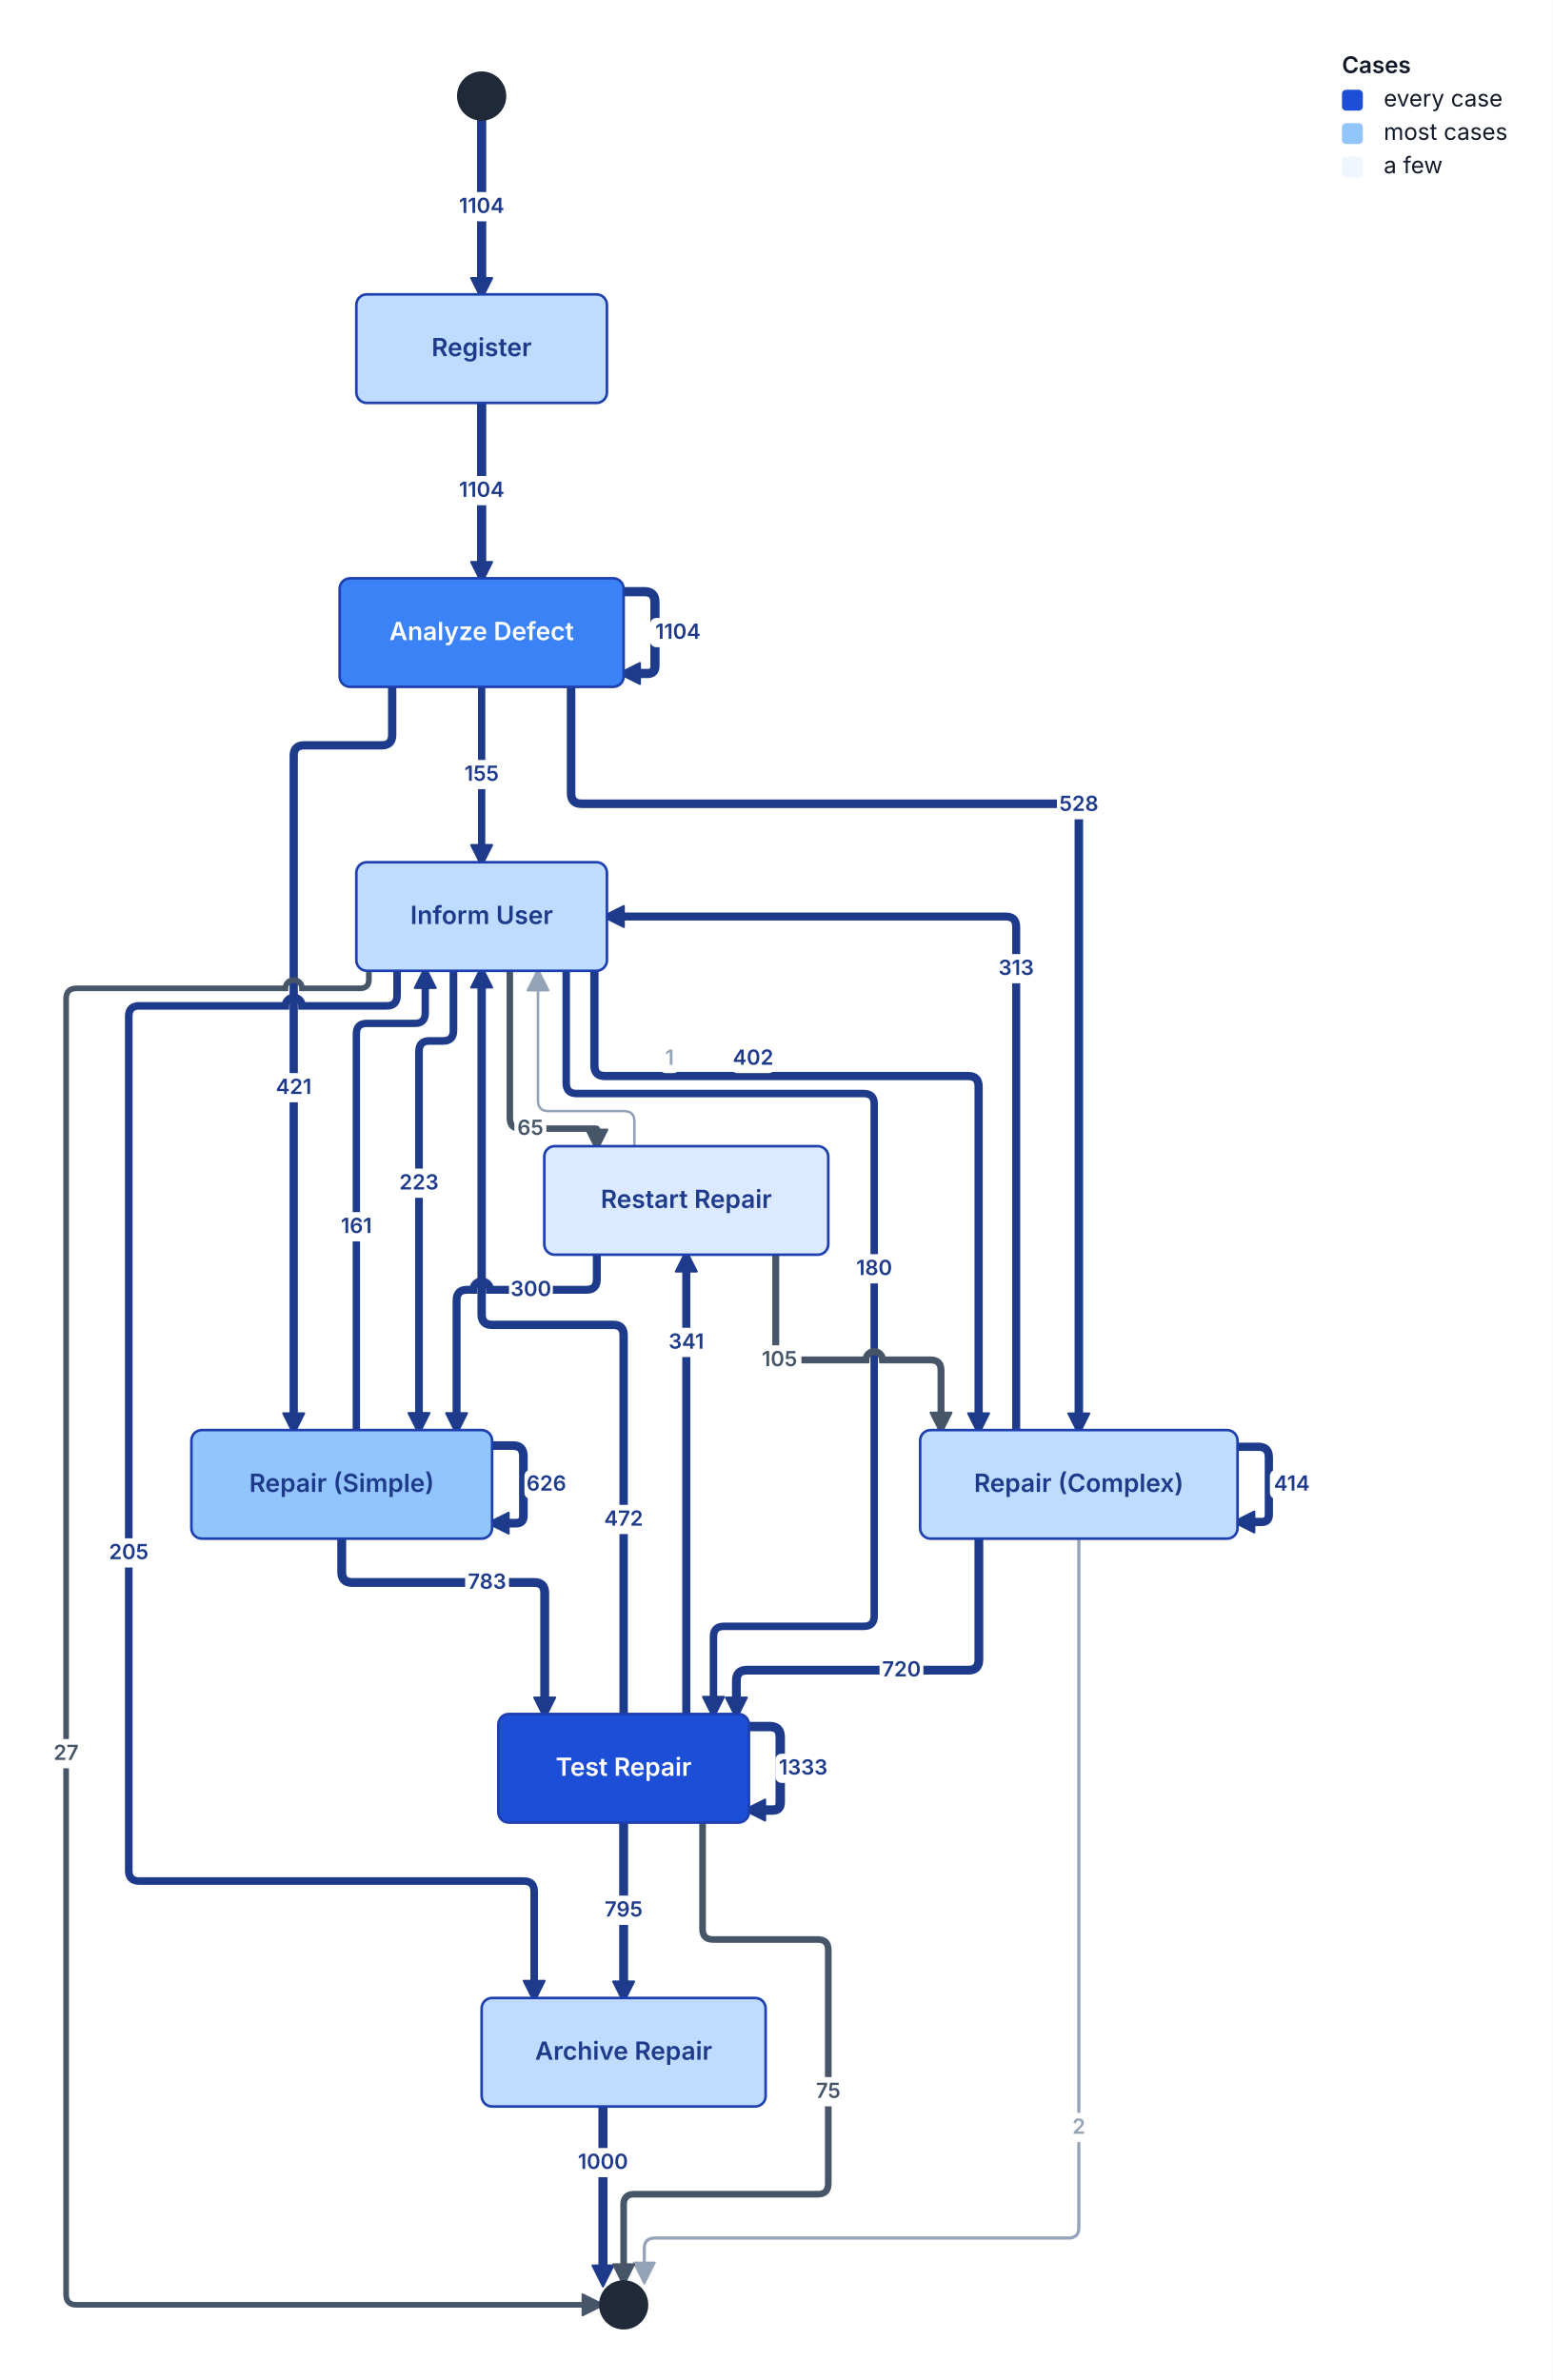
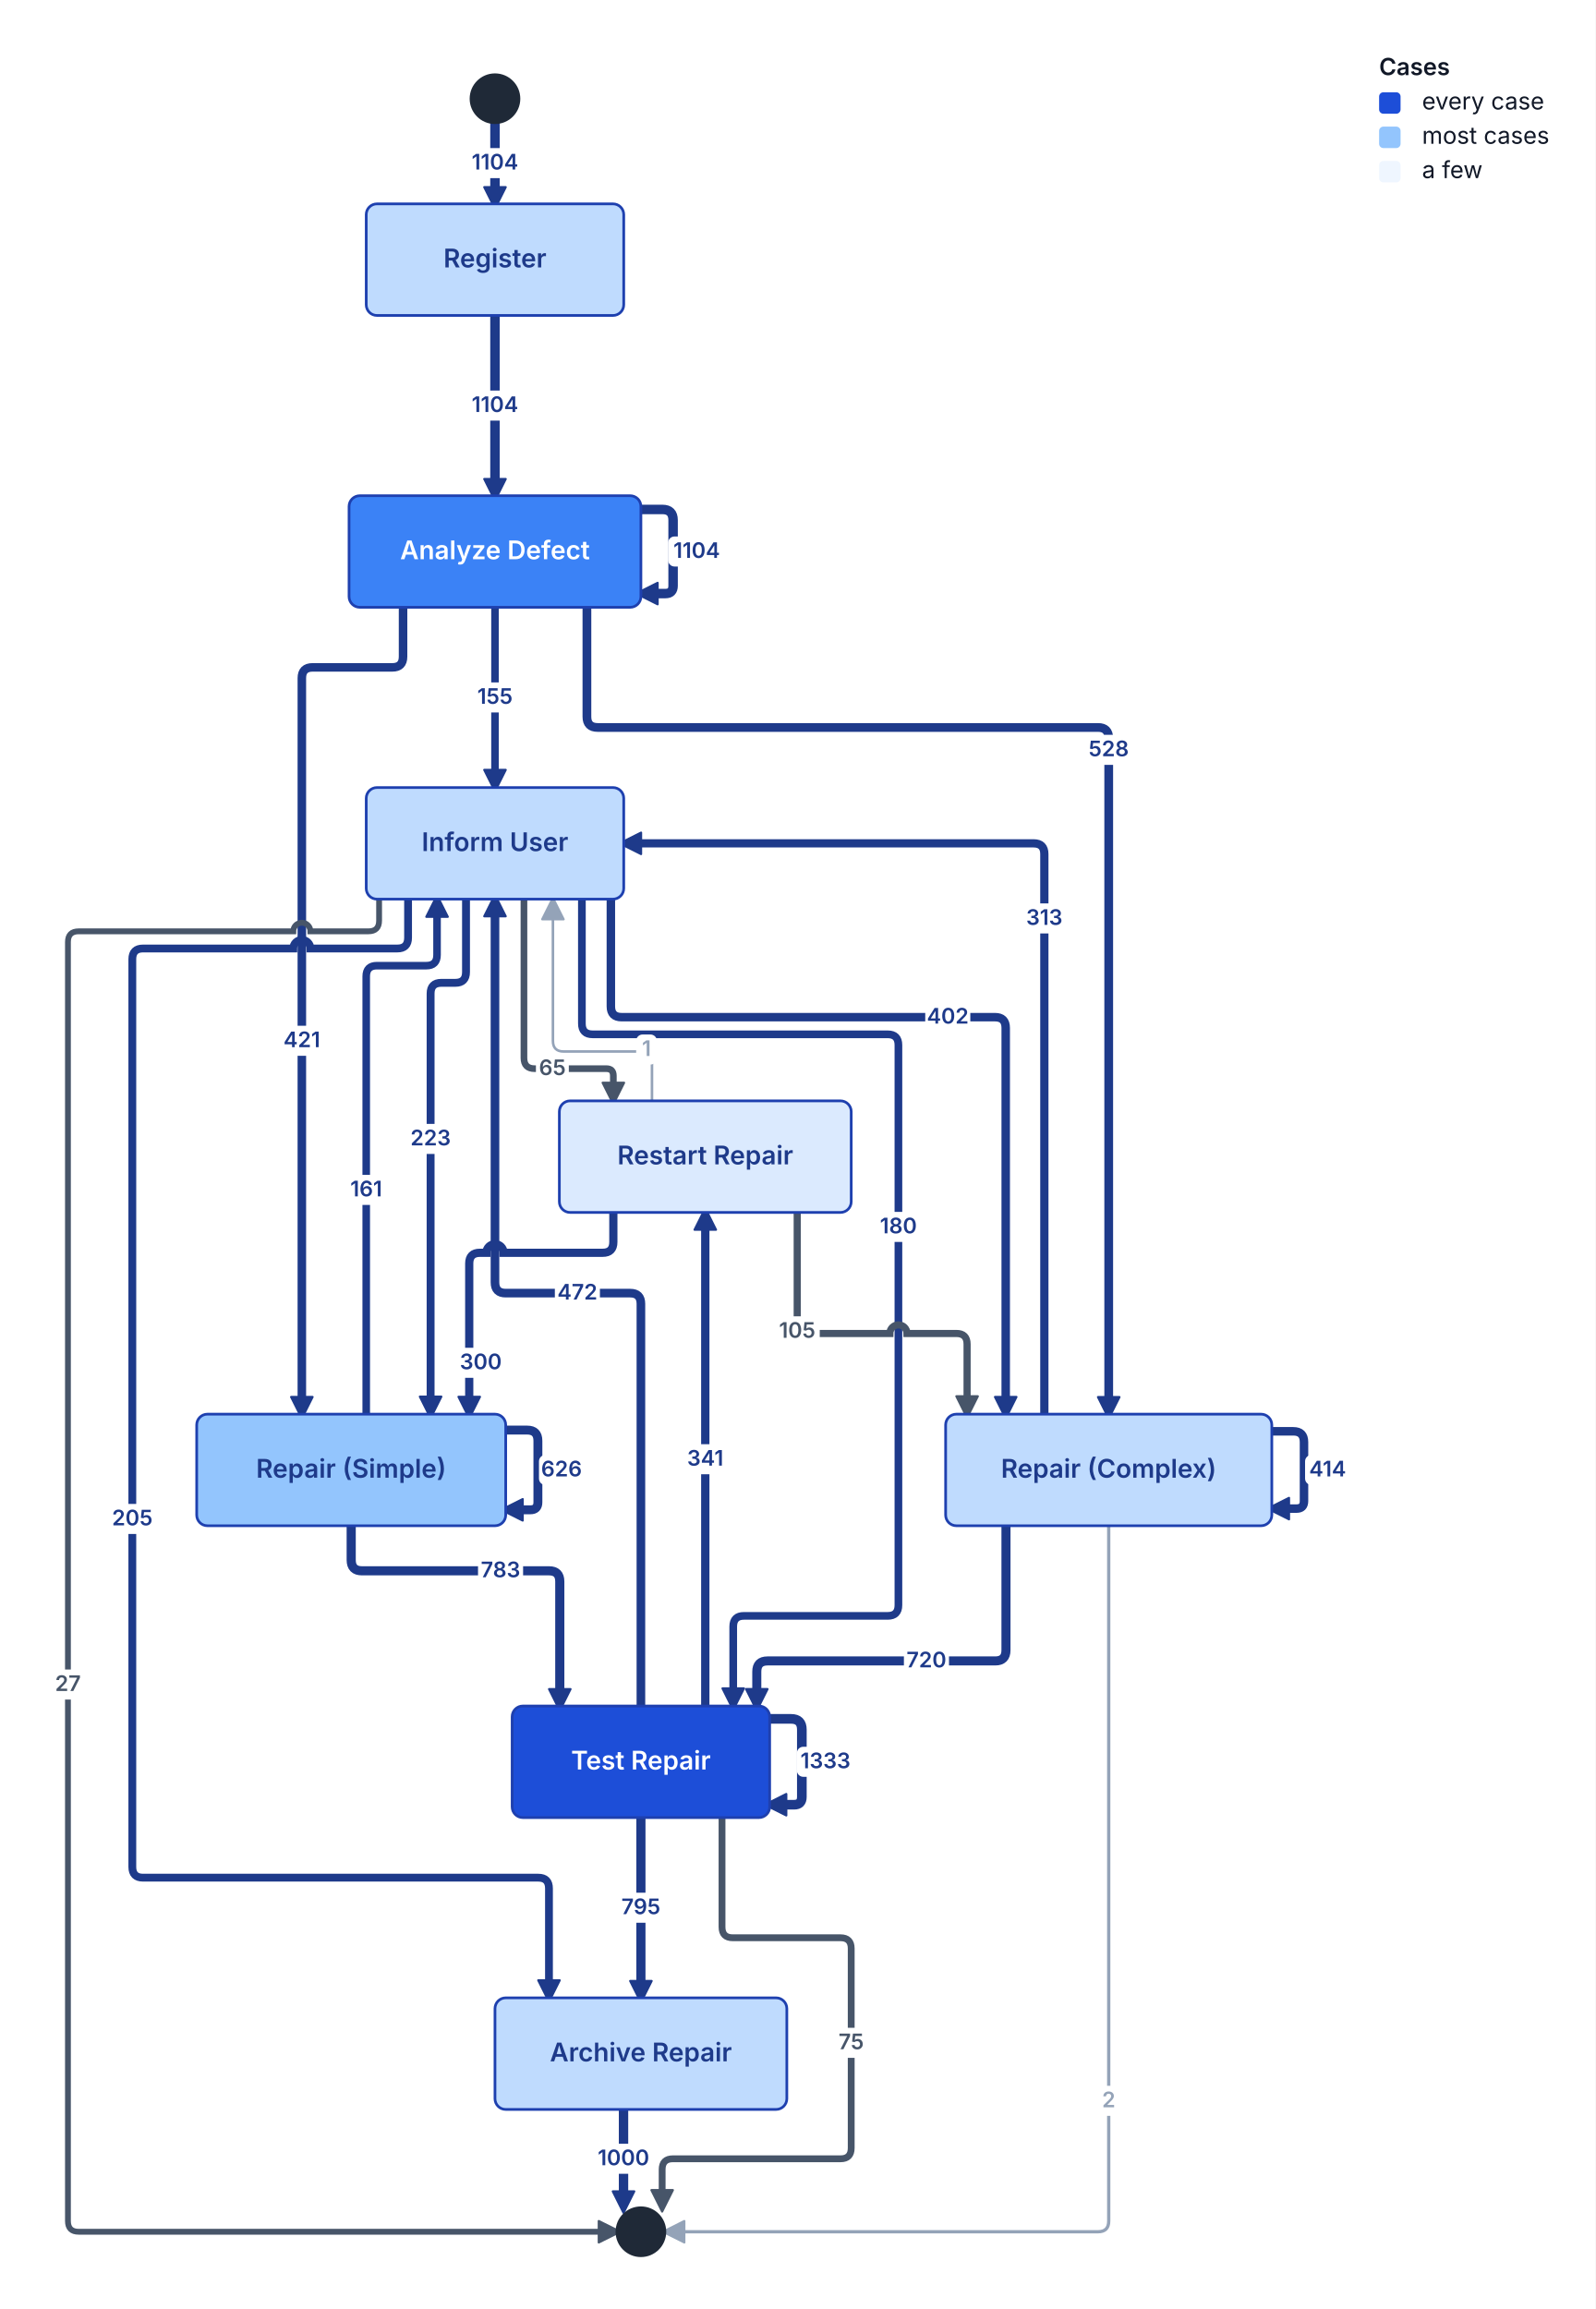
- <svg xmlns="http://www.w3.org/2000/svg" viewBox="-230.66 -35.00 743.53 1140.00" width="743.53" height="1140.00" font-family="Inter, system-ui, -apple-system, sans-serif">
+ <svg xmlns="http://www.w3.org/2000/svg" viewBox="-230.66 -35.00 743.53 1076.00" width="743.53" height="1076.00" font-family="Inter, system-ui, -apple-system, sans-serif">
  <defs>
    <marker id="gl-mk-0" markerWidth="12.00" markerHeight="12.00" viewBox="0 0 12.00 12" orient="auto" refX="1.00" refY="6" markerUnits="userSpaceOnUse">
      <path d="M 1,1 L 11,6 L 1,11 Z" fill="#1e3a8a" stroke="#1e3a8a" stroke-linejoin="round" />
    </marker>
    <marker id="gl-mk-1" markerWidth="12.00" markerHeight="12.00" viewBox="0 0 12.00 12" orient="auto" refX="1.00" refY="6" markerUnits="userSpaceOnUse">
      <path d="M 1,1 L 11,6 L 1,11 Z" fill="#475569" stroke="#475569" stroke-linejoin="round" />
    </marker>
    <marker id="gl-mk-2" markerWidth="12.00" markerHeight="12.00" viewBox="0 0 12.00 12" orient="auto" refX="1.00" refY="6" markerUnits="userSpaceOnUse">
      <path d="M 1,1 L 11,6 L 1,11 Z" fill="#94a3b8" stroke="#94a3b8" stroke-linejoin="round" />
    </marker>
  </defs>
-   <rect x="-230.66" y="-35.00" width="743.53" height="1140.00" fill="#ffffff" />
+   <rect x="-230.66" y="-35.00" width="743.53" height="1076.00" fill="#ffffff" />
  <g id="edges">
-     <path d="M 68.00,248.40 L 78.00,248.40 Q 83.00,248.40 83.00,253.40 L 83.00,283.99 Q 83.00,287.60 79.40,287.60 L 75.79,287.60" fill="none" stroke="#1e3a8a" stroke-width="4.41" marker-end="url(#gl-mk-0)" />
-     <rect x="80.67" y="261.00" width="26.66" height="14.00" rx="3.00" fill="#ffffff" />
-     <text x="94.00" y="271.00" text-anchor="middle" font-size="10.00" font-weight="600" fill="#1e3a8a">1104</text>
-     <path d="M 0.00,294.00 L 0.00,369.76" fill="none" stroke="#1e3a8a" stroke-width="3.51" marker-end="url(#gl-mk-0)" />
-     <rect x="-10.50" y="329.00" width="21.00" height="14.00" rx="3.00" fill="#ffffff" />
-     <text x="0.00" y="339.00" text-anchor="middle" font-size="10.00" font-weight="600" fill="#1e3a8a">155</text>
-     <path d="M 42.84,294.00 L 42.84,345.00 Q 42.84,350.00 47.84,350.00 L 281.00,350.00 Q 286.00,350.00 286.00,355.00 L 286.00,642.04" fill="none" stroke="#1e3a8a" stroke-width="4.08" marker-end="url(#gl-mk-0)" />
-     <rect x="275.50" y="343.42" width="21.00" height="14.00" rx="3.00" fill="#ffffff" />
-     <text x="286.00" y="353.42" text-anchor="middle" font-size="10.00" font-weight="600" fill="#1e3a8a">528</text>
-     <path d="M -42.84,294.00 L -42.84,317.00 Q -42.84,322.00 -47.84,322.00 L -85.00,322.00 Q -90.00,322.00 -90.00,327.00 L -90.00,641.99" fill="none" stroke="#1e3a8a" stroke-width="3.97" marker-end="url(#gl-mk-0)" />
-     <rect x="-100.50" y="479.00" width="21.00" height="14.00" rx="3.00" fill="#ffffff" />
-     <text x="-90.00" y="489.00" text-anchor="middle" font-size="10.00" font-weight="600" fill="#1e3a8a">421</text>
-     <path d="M -40.50,430.00 L -40.50,441.80 Q -40.50,446.80 -45.50,446.80 L -86.00,446.80 A 4.00,4.00 0 0 0 -94.00,446.80 L -164.00,446.80 Q -169.00,446.80 -169.00,451.80 L -169.00,861.00 Q -169.00,866.00 -164.00,866.00 L 20.16,866.00 Q 25.16,866.00 25.16,871.00 L 25.16,913.82" fill="none" stroke="#1e3a8a" stroke-width="3.64" marker-end="url(#gl-mk-0)" />
-     <rect x="-179.50" y="701.83" width="21.00" height="14.00" rx="3.00" fill="#ffffff" />
-     <text x="-169.00" y="711.83" text-anchor="middle" font-size="10.00" font-weight="600" fill="#1e3a8a">205</text>
-     <path d="M 54.00,430.00 L 54.00,475.40 Q 54.00,480.40 59.00,480.40 L 233.00,480.40 Q 238.00,480.40 238.00,485.40 L 238.00,641.98" fill="none" stroke="#1e3a8a" stroke-width="3.95" marker-end="url(#gl-mk-0)" />
-     <rect x="119.50" y="465.00" width="21.00" height="14.00" rx="3.00" fill="#ffffff" />
-     <text x="130.00" y="475.00" text-anchor="middle" font-size="10.00" font-weight="600" fill="#1e3a8a">402</text>
-     <path d="M -13.50,430.00 L -13.50,458.60 Q -13.50,463.60 -18.50,463.60 L -25.00,463.60 Q -30.00,463.60 -30.00,468.60 L -30.00,641.84" fill="none" stroke="#1e3a8a" stroke-width="3.68" marker-end="url(#gl-mk-0)" />
-     <rect x="-40.50" y="524.75" width="21.00" height="14.00" rx="3.00" fill="#ffffff" />
-     <text x="-30.00" y="534.75" text-anchor="middle" font-size="10.00" font-weight="600" fill="#1e3a8a">223</text>
-     <path d="M 13.50,430.00 L 13.50,500.60 Q 13.50,505.60 18.50,505.60 L 54.66,505.60 Q 55.16,505.60 55.16,505.85 L 55.16,506.10" fill="none" stroke="#475569" stroke-width="3.11" marker-end="url(#gl-mk-1)" />
-     <rect x="15.68" y="498.60" width="15.33" height="14.00" rx="3.00" fill="#ffffff" />
-     <text x="23.35" y="508.60" text-anchor="middle" font-size="10.00" font-weight="600" fill="#475569">65</text>
-     <path d="M 40.50,430.00 L 40.50,483.80 Q 40.50,488.80 45.50,488.80 L 183.00,488.80 Q 188.00,488.80 188.00,493.80 L 188.00,739.00 Q 188.00,744.00 183.00,744.00 L 116.02,744.00 Q 111.02,744.00 111.02,749.00 L 111.02,777.79" fill="none" stroke="#1e3a8a" stroke-width="3.58" marker-end="url(#gl-mk-0)" />
-     <rect x="177.50" y="565.74" width="21.00" height="14.00" rx="3.00" fill="#ffffff" />
-     <text x="188.00" y="575.74" text-anchor="middle" font-size="10.00" font-weight="600" fill="#1e3a8a">180</text>
-     <path d="M 0.00,158.00 L 0.00,234.21" fill="none" stroke="#1e3a8a" stroke-width="4.41" marker-end="url(#gl-mk-0)" />
-     <rect x="-13.33" y="193.00" width="26.66" height="14.00" rx="3.00" fill="#ffffff" />
-     <text x="0.00" y="203.00" text-anchor="middle" font-size="10.00" font-weight="600" fill="#1e3a8a">1104</text>
-     <path d="M 256.00,650.00 L 256.00,409.00 Q 256.00,404.00 251.00,404.00 L 68.08,404.00" fill="none" stroke="#1e3a8a" stroke-width="3.84" marker-end="url(#gl-mk-0)" />
-     <rect x="245.50" y="422.00" width="21.00" height="14.00" rx="3.00" fill="#ffffff" />
-     <text x="256.00" y="432.00" text-anchor="middle" font-size="10.00" font-weight="600" fill="#1e3a8a">313</text>
-     <path d="M 362.00,657.99 L 372.00,657.99 Q 377.00,657.99 377.00,662.99 L 377.00,690.52 Q 377.00,694.01 373.51,694.01 L 370.02,694.01" fill="none" stroke="#1e3a8a" stroke-width="3.96" marker-end="url(#gl-mk-0)" />
-     <rect x="377.50" y="669.00" width="21.00" height="14.00" rx="3.00" fill="#ffffff" />
-     <text x="388.00" y="679.00" text-anchor="middle" font-size="10.00" font-weight="600" fill="#1e3a8a">414</text>
-     <path d="M 238.12,702.00 L 238.12,760.00 Q 238.12,765.00 233.12,765.00 L 127.00,765.00 Q 122.00,765.00 122.00,770.00 L 122.00,778.11" fill="none" stroke="#1e3a8a" stroke-width="4.22" marker-end="url(#gl-mk-0)" />
-     <rect x="190.56" y="758.00" width="21.00" height="14.00" rx="3.00" fill="#ffffff" />
-     <text x="201.06" y="768.00" text-anchor="middle" font-size="10.00" font-weight="600" fill="#1e3a8a">720</text>
-     <path d="M -60.00,650.00 L -60.00,460.20 Q -60.00,455.20 -55.00,455.20 L -32.00,455.20 Q -27.00,455.20 -27.00,450.20 L -27.00,438.23" fill="none" stroke="#1e3a8a" stroke-width="3.53" marker-end="url(#gl-mk-0)" />
-     <rect x="-70.50" y="545.60" width="21.00" height="14.00" rx="3.00" fill="#ffffff" />
-     <text x="-60.00" y="555.60" text-anchor="middle" font-size="10.00" font-weight="600" fill="#1e3a8a">161</text>
-     <path d="M 5.00,657.42 L 15.00,657.42 Q 20.00,657.42 20.00,662.42 L 20.00,691.05 Q 20.00,694.58 16.46,694.58 L 12.92,694.58" fill="none" stroke="#1e3a8a" stroke-width="4.15" marker-end="url(#gl-mk-0)" />
-     <rect x="20.50" y="669.00" width="21.00" height="14.00" rx="3.00" fill="#ffffff" />
-     <text x="31.00" y="679.00" text-anchor="middle" font-size="10.00" font-weight="600" fill="#1e3a8a">626</text>
-     <path d="M -67.00,702.00 L -67.00,718.00 Q -67.00,723.00 -62.00,723.00 L 25.20,723.00 Q 30.20,723.00 30.20,728.00 L 30.20,778.13" fill="none" stroke="#1e3a8a" stroke-width="4.26" marker-end="url(#gl-mk-0)" />
-     <rect x="-7.90" y="716.00" width="21.00" height="14.00" rx="3.00" fill="#ffffff" />
-     <text x="2.60" y="726.00" text-anchor="middle" font-size="10.00" font-weight="600" fill="#1e3a8a">783</text>
-     <path d="M 73.16,514.00 L 73.16,502.20 Q 73.16,497.20 68.16,497.20 L 32.00,497.20 Q 27.00,497.20 27.00,492.20 L 27.00,439.40" fill="none" stroke="#94a3b8" stroke-width="1.20" marker-end="url(#gl-mk-2)" />
-     <rect x="85.17" y="465.00" width="9.66" height="14.00" rx="3.00" fill="#ffffff" />
-     <text x="90.00" y="475.00" text-anchor="middle" font-size="10.00" font-weight="600" fill="#94a3b8">1</text>
-     <path d="M 140.84,566.00 L 140.84,611.40 Q 140.84,616.40 145.84,616.40 L 184.00,616.40 A 4.00,4.00 0 0 1 192.00,616.40 L 215.00,616.40 Q 220.00,616.40 220.00,621.40 L 220.00,641.67" fill="none" stroke="#475569" stroke-width="3.33" marker-end="url(#gl-mk-1)" />
-     <rect x="132.15" y="609.40" width="21.00" height="14.00" rx="3.00" fill="#ffffff" />
-     <text x="142.65" y="619.40" text-anchor="middle" font-size="10.00" font-weight="600" fill="#475569">105</text>
-     <path d="M 55.16,566.00 L 55.16,577.80 Q 55.16,582.80 50.16,582.80 L 4.00,582.80 A 4.00,4.00 0 0 0 -4.00,582.80 L -7.00,582.80 Q -12.00,582.80 -12.00,587.80 L -12.00,641.91" fill="none" stroke="#1e3a8a" stroke-width="3.82" marker-end="url(#gl-mk-0)" />
-     <rect x="13.09" y="575.80" width="21.00" height="14.00" rx="3.00" fill="#ffffff" />
-     <text x="23.59" y="585.80" text-anchor="middle" font-size="10.00" font-weight="600" fill="#1e3a8a">300</text>
-     <path d="M 68.00,838.00 L 68.00,914.13" fill="none" stroke="#1e3a8a" stroke-width="4.26" marker-end="url(#gl-mk-0)" />
-     <rect x="57.50" y="873.00" width="21.00" height="14.00" rx="3.00" fill="#ffffff" />
-     <text x="68.00" y="883.00" text-anchor="middle" font-size="10.00" font-weight="600" fill="#1e3a8a">795</text>
-     <path d="M 68.00,786.00 L 68.00,604.60 Q 68.00,599.60 63.00,599.60 L 5.00,599.60 Q 0.00,599.60 0.00,594.60 L 0.00,437.99" fill="none" stroke="#1e3a8a" stroke-width="4.02" marker-end="url(#gl-mk-0)" />
-     <rect x="57.50" y="685.80" width="21.00" height="14.00" rx="3.00" fill="#ffffff" />
-     <text x="68.00" y="695.80" text-anchor="middle" font-size="10.00" font-weight="600" fill="#1e3a8a">472</text>
-     <path d="M 98.00,786.00 L 98.00,574.06" fill="none" stroke="#1e3a8a" stroke-width="3.87" marker-end="url(#gl-mk-0)" />
-     <rect x="87.50" y="601.00" width="21.00" height="14.00" rx="3.00" fill="#ffffff" />
-     <text x="98.00" y="611.00" text-anchor="middle" font-size="10.00" font-weight="600" fill="#1e3a8a">341</text>
-     <path d="M 128.00,792.00 L 138.00,792.00 Q 143.00,792.00 143.00,797.00 L 143.00,828.38 Q 143.00,832.00 139.38,832.00 L 135.75,832.00" fill="none" stroke="#1e3a8a" stroke-width="4.50" marker-end="url(#gl-mk-0)" />
-     <rect x="140.67" y="805.00" width="26.66" height="14.00" rx="3.00" fill="#ffffff" />
-     <text x="154.00" y="815.00" text-anchor="middle" font-size="10.00" font-weight="600" fill="#1e3a8a">1333</text>
-     <path d="M 0.00,22.00 L 0.00,98.21" fill="none" stroke="#1e3a8a" stroke-width="4.41" marker-end="url(#gl-mk-0)" />
-     <rect x="-13.33" y="57.00" width="26.66" height="14.00" rx="3.00" fill="#ffffff" />
-     <text x="0.00" y="67.00" text-anchor="middle" font-size="10.00" font-weight="600" fill="#1e3a8a">1104</text>
-     <path d="M 58.10,974.00 L 58.10,1050.18" fill="none" stroke="#1e3a8a" stroke-width="4.37" marker-end="url(#gl-mk-0)" />
-     <rect x="44.77" y="993.88" width="26.66" height="14.00" rx="3.00" fill="#ffffff" />
-     <text x="58.10" y="1003.88" text-anchor="middle" font-size="10.00" font-weight="600" fill="#1e3a8a">1000</text>
-     <path d="M -54.00,430.00 L -54.00,434.20 Q -54.00,438.40 -58.20,438.40 L -86.00,438.40 A 4.00,4.00 0 0 0 -94.00,438.40 L -194.00,438.40 Q -199.00,438.40 -199.00,443.40 L -199.00,1064.00 Q -199.00,1069.00 -194.00,1069.00 L 48.36,1069.00" fill="none" stroke="#475569" stroke-width="2.71" marker-end="url(#gl-mk-1)" />
-     <rect x="-206.66" y="798.00" width="15.33" height="14.00" rx="3.00" fill="#ffffff" />
-     <text x="-199.00" y="808.00" text-anchor="middle" font-size="10.00" font-weight="600" fill="#475569">27</text>
-     <path d="M 286.00,702.00 L 286.00,1032.00 Q 286.00,1037.00 281.00,1037.00 L 82.90,1037.00 Q 77.90,1037.00 77.90,1042.00 L 77.90,1048.76" fill="none" stroke="#94a3b8" stroke-width="1.52" marker-end="url(#gl-mk-2)" />
-     <rect x="281.17" y="977.05" width="9.66" height="14.00" rx="3.00" fill="#ffffff" />
-     <text x="286.00" y="987.05" text-anchor="middle" font-size="10.00" font-weight="600" fill="#94a3b8">2</text>
-     <path d="M 105.80,838.00 L 105.80,889.00 Q 105.80,894.00 110.80,894.00 L 161.00,894.00 Q 166.00,894.00 166.00,899.00 L 166.00,1011.00 Q 166.00,1016.00 161.00,1016.00 L 73.00,1016.00 Q 68.00,1016.00 68.00,1021.00 L 68.00,1049.59" fill="none" stroke="#475569" stroke-width="3.18" marker-end="url(#gl-mk-1)" />
-     <rect x="158.34" y="959.90" width="15.33" height="14.00" rx="3.00" fill="#ffffff" />
-     <text x="166.00" y="969.90" text-anchor="middle" font-size="10.00" font-weight="600" fill="#475569">75</text>
+     <path d="M 68.00,202.40 L 78.00,202.40 Q 83.00,202.40 83.00,207.40 L 83.00,237.99 Q 83.00,241.60 79.40,241.60 L 75.79,241.60" fill="none" stroke="#1e3a8a" stroke-width="4.41" marker-end="url(#gl-mk-0)" />
+     <rect x="80.67" y="215.00" width="26.66" height="14.00" rx="3.00" fill="#ffffff" />
+     <text x="94.00" y="225.00" text-anchor="middle" font-size="10.00" font-weight="600" fill="#1e3a8a">1104</text>
+     <path d="M 0.00,248.00 L 0.00,323.76" fill="none" stroke="#1e3a8a" stroke-width="3.51" marker-end="url(#gl-mk-0)" />
+     <rect x="-10.50" y="283.00" width="21.00" height="14.00" rx="3.00" fill="#ffffff" />
+     <text x="0.00" y="293.00" text-anchor="middle" font-size="10.00" font-weight="600" fill="#1e3a8a">155</text>
+     <path d="M 42.84,248.00 L 42.84,299.00 Q 42.84,304.00 47.84,304.00 L 281.00,304.00 Q 286.00,304.00 286.00,309.00 L 286.00,616.04" fill="none" stroke="#1e3a8a" stroke-width="4.08" marker-end="url(#gl-mk-0)" />
+     <rect x="275.50" y="307.42" width="21.00" height="14.00" rx="3.00" fill="#ffffff" />
+     <text x="286.00" y="317.42" text-anchor="middle" font-size="10.00" font-weight="600" fill="#1e3a8a">528</text>
+     <path d="M -42.84,248.00 L -42.84,271.00 Q -42.84,276.00 -47.84,276.00 L -85.00,276.00 Q -90.00,276.00 -90.00,281.00 L -90.00,615.99" fill="none" stroke="#1e3a8a" stroke-width="3.97" marker-end="url(#gl-mk-0)" />
+     <rect x="-100.50" y="443.00" width="21.00" height="14.00" rx="3.00" fill="#ffffff" />
+     <text x="-90.00" y="453.00" text-anchor="middle" font-size="10.00" font-weight="600" fill="#1e3a8a">421</text>
+     <path d="M -40.50,384.00 L -40.50,402.00 Q -40.50,407.00 -45.50,407.00 L -86.00,407.00 A 4.00,4.00 0 0 0 -94.00,407.00 L -164.00,407.00 Q -169.00,407.00 -169.00,412.00 L -169.00,835.00 Q -169.00,840.00 -164.00,840.00 L 20.16,840.00 Q 25.16,840.00 25.16,845.00 L 25.16,887.82" fill="none" stroke="#1e3a8a" stroke-width="3.64" marker-end="url(#gl-mk-0)" />
+     <rect x="-179.50" y="665.83" width="21.00" height="14.00" rx="3.00" fill="#ffffff" />
+     <text x="-169.00" y="675.83" text-anchor="middle" font-size="10.00" font-weight="600" fill="#1e3a8a">205</text>
+     <path d="M 54.00,384.00 L 54.00,434.00 Q 54.00,439.00 59.00,439.00 L 233.00,439.00 Q 238.00,439.00 238.00,444.00 L 238.00,615.98" fill="none" stroke="#1e3a8a" stroke-width="3.95" marker-end="url(#gl-mk-0)" />
+     <rect x="200.50" y="432.00" width="21.00" height="14.00" rx="3.00" fill="#ffffff" />
+     <text x="211.00" y="442.00" text-anchor="middle" font-size="10.00" font-weight="600" fill="#1e3a8a">402</text>
+     <path d="M -13.50,384.00 L -13.50,418.00 Q -13.50,423.00 -18.50,423.00 L -25.00,423.00 Q -30.00,423.00 -30.00,428.00 L -30.00,615.84" fill="none" stroke="#1e3a8a" stroke-width="3.68" marker-end="url(#gl-mk-0)" />
+     <rect x="-40.50" y="488.75" width="21.00" height="14.00" rx="3.00" fill="#ffffff" />
+     <text x="-30.00" y="498.75" text-anchor="middle" font-size="10.00" font-weight="600" fill="#1e3a8a">223</text>
+     <path d="M 13.50,384.00 L 13.50,458.00 Q 13.50,463.00 18.50,463.00 L 51.88,463.00 Q 55.16,463.00 55.16,466.28 L 55.16,469.56" fill="none" stroke="#475569" stroke-width="3.11" marker-end="url(#gl-mk-1)" />
+     <rect x="19.08" y="456.00" width="15.33" height="14.00" rx="3.00" fill="#ffffff" />
+     <text x="26.75" y="466.00" text-anchor="middle" font-size="10.00" font-weight="600" fill="#475569">65</text>
+     <path d="M 40.50,384.00 L 40.50,442.00 Q 40.50,447.00 45.50,447.00 L 183.00,447.00 Q 188.00,447.00 188.00,452.00 L 188.00,713.00 Q 188.00,718.00 183.00,718.00 L 116.02,718.00 Q 111.02,718.00 111.02,723.00 L 111.02,751.79" fill="none" stroke="#1e3a8a" stroke-width="3.58" marker-end="url(#gl-mk-0)" />
+     <rect x="177.50" y="529.74" width="21.00" height="14.00" rx="3.00" fill="#ffffff" />
+     <text x="188.00" y="539.74" text-anchor="middle" font-size="10.00" font-weight="600" fill="#1e3a8a">180</text>
+     <path d="M 0.00,112.00 L 0.00,188.21" fill="none" stroke="#1e3a8a" stroke-width="4.41" marker-end="url(#gl-mk-0)" />
+     <rect x="-13.33" y="147.00" width="26.66" height="14.00" rx="3.00" fill="#ffffff" />
+     <text x="0.00" y="157.00" text-anchor="middle" font-size="10.00" font-weight="600" fill="#1e3a8a">1104</text>
+     <path d="M 256.00,624.00 L 256.00,363.00 Q 256.00,358.00 251.00,358.00 L 68.08,358.00" fill="none" stroke="#1e3a8a" stroke-width="3.84" marker-end="url(#gl-mk-0)" />
+     <rect x="245.50" y="386.00" width="21.00" height="14.00" rx="3.00" fill="#ffffff" />
+     <text x="256.00" y="396.00" text-anchor="middle" font-size="10.00" font-weight="600" fill="#1e3a8a">313</text>
+     <path d="M 362.00,631.99 L 372.00,631.99 Q 377.00,631.99 377.00,636.99 L 377.00,664.52 Q 377.00,668.01 373.51,668.01 L 370.02,668.01" fill="none" stroke="#1e3a8a" stroke-width="3.96" marker-end="url(#gl-mk-0)" />
+     <rect x="377.50" y="643.00" width="21.00" height="14.00" rx="3.00" fill="#ffffff" />
+     <text x="388.00" y="653.00" text-anchor="middle" font-size="10.00" font-weight="600" fill="#1e3a8a">414</text>
+     <path d="M 238.12,676.00 L 238.12,734.00 Q 238.12,739.00 233.12,739.00 L 127.00,739.00 Q 122.00,739.00 122.00,744.00 L 122.00,752.11" fill="none" stroke="#1e3a8a" stroke-width="4.22" marker-end="url(#gl-mk-0)" />
+     <rect x="190.56" y="732.00" width="21.00" height="14.00" rx="3.00" fill="#ffffff" />
+     <text x="201.06" y="742.00" text-anchor="middle" font-size="10.00" font-weight="600" fill="#1e3a8a">720</text>
+     <path d="M -60.00,624.00 L -60.00,420.00 Q -60.00,415.00 -55.00,415.00 L -32.00,415.00 Q -27.00,415.00 -27.00,410.00 L -27.00,392.23" fill="none" stroke="#1e3a8a" stroke-width="3.53" marker-end="url(#gl-mk-0)" />
+     <rect x="-70.50" y="512.50" width="21.00" height="14.00" rx="3.00" fill="#ffffff" />
+     <text x="-60.00" y="522.50" text-anchor="middle" font-size="10.00" font-weight="600" fill="#1e3a8a">161</text>
+     <path d="M 5.00,631.42 L 15.00,631.42 Q 20.00,631.42 20.00,636.42 L 20.00,665.05 Q 20.00,668.58 16.46,668.58 L 12.92,668.58" fill="none" stroke="#1e3a8a" stroke-width="4.15" marker-end="url(#gl-mk-0)" />
+     <rect x="20.50" y="643.00" width="21.00" height="14.00" rx="3.00" fill="#ffffff" />
+     <text x="31.00" y="653.00" text-anchor="middle" font-size="10.00" font-weight="600" fill="#1e3a8a">626</text>
+     <path d="M -67.00,676.00 L -67.00,692.00 Q -67.00,697.00 -62.00,697.00 L 25.20,697.00 Q 30.20,697.00 30.20,702.00 L 30.20,752.13" fill="none" stroke="#1e3a8a" stroke-width="4.26" marker-end="url(#gl-mk-0)" />
+     <rect x="-7.90" y="690.00" width="21.00" height="14.00" rx="3.00" fill="#ffffff" />
+     <text x="2.60" y="700.00" text-anchor="middle" font-size="10.00" font-weight="600" fill="#1e3a8a">783</text>
+     <path d="M 73.16,478.00 L 73.16,460.00 Q 73.16,455.00 68.16,455.00 L 32.00,455.00 Q 27.00,455.00 27.00,450.00 L 27.00,393.40" fill="none" stroke="#94a3b8" stroke-width="1.20" marker-end="url(#gl-mk-2)" />
+     <rect x="65.79" y="447.08" width="9.66" height="14.00" rx="3.00" fill="#ffffff" />
+     <text x="70.62" y="457.08" text-anchor="middle" font-size="10.00" font-weight="600" fill="#94a3b8">1</text>
+     <path d="M 140.84,530.00 L 140.84,581.40 Q 140.84,586.40 145.84,586.40 L 184.00,586.40 A 4.00,4.00 0 0 1 192.00,586.40 L 215.00,586.40 Q 220.00,586.40 220.00,591.40 L 220.00,615.67" fill="none" stroke="#475569" stroke-width="3.33" marker-end="url(#gl-mk-1)" />
+     <rect x="130.34" y="578.41" width="21.00" height="14.00" rx="3.00" fill="#ffffff" />
+     <text x="140.84" y="588.41" text-anchor="middle" font-size="10.00" font-weight="600" fill="#475569">105</text>
+     <path d="M 55.16,530.00 L 55.16,543.80 Q 55.16,548.80 50.16,548.80 L 4.00,548.80 A 4.00,4.00 0 0 0 -4.00,548.80 L -7.00,548.80 Q -12.00,548.80 -12.00,553.80 L -12.00,615.91" fill="none" stroke="#1e3a8a" stroke-width="3.82" marker-end="url(#gl-mk-0)" />
+     <rect x="-17.12" y="593.07" width="21.00" height="14.00" rx="3.00" fill="#ffffff" />
+     <text x="-6.62" y="603.07" text-anchor="middle" font-size="10.00" font-weight="600" fill="#1e3a8a">300</text>
+     <path d="M 68.00,812.00 L 68.00,888.13" fill="none" stroke="#1e3a8a" stroke-width="4.26" marker-end="url(#gl-mk-0)" />
+     <rect x="57.50" y="847.00" width="21.00" height="14.00" rx="3.00" fill="#ffffff" />
+     <text x="68.00" y="857.00" text-anchor="middle" font-size="10.00" font-weight="600" fill="#1e3a8a">795</text>
+     <path d="M 68.00,760.00 L 68.00,572.60 Q 68.00,567.60 63.00,567.60 L 5.00,567.60 Q 0.00,567.60 0.00,562.60 L 0.00,391.99" fill="none" stroke="#1e3a8a" stroke-width="4.02" marker-end="url(#gl-mk-0)" />
+     <rect x="27.90" y="560.60" width="21.00" height="14.00" rx="3.00" fill="#ffffff" />
+     <text x="38.40" y="570.60" text-anchor="middle" font-size="10.00" font-weight="600" fill="#1e3a8a">472</text>
+     <path d="M 98.00,760.00 L 98.00,538.06" fill="none" stroke="#1e3a8a" stroke-width="3.87" marker-end="url(#gl-mk-0)" />
+     <rect x="87.50" y="638.00" width="21.00" height="14.00" rx="3.00" fill="#ffffff" />
+     <text x="98.00" y="648.00" text-anchor="middle" font-size="10.00" font-weight="600" fill="#1e3a8a">341</text>
+     <path d="M 128.00,766.00 L 138.00,766.00 Q 143.00,766.00 143.00,771.00 L 143.00,802.38 Q 143.00,806.00 139.38,806.00 L 135.75,806.00" fill="none" stroke="#1e3a8a" stroke-width="4.50" marker-end="url(#gl-mk-0)" />
+     <rect x="140.67" y="779.00" width="26.66" height="14.00" rx="3.00" fill="#ffffff" />
+     <text x="154.00" y="789.00" text-anchor="middle" font-size="10.00" font-weight="600" fill="#1e3a8a">1333</text>
+     <path d="M 0.00,22.00 L 0.00,52.21" fill="none" stroke="#1e3a8a" stroke-width="4.41" marker-end="url(#gl-mk-0)" />
+     <rect x="-13.33" y="34.00" width="26.66" height="14.00" rx="3.00" fill="#ffffff" />
+     <text x="0.00" y="44.00" text-anchor="middle" font-size="10.00" font-weight="600" fill="#1e3a8a">1104</text>
+     <path d="M 59.90,948.00 L 59.90,986.18" fill="none" stroke="#1e3a8a" stroke-width="4.37" marker-end="url(#gl-mk-0)" />
+     <rect x="46.57" y="964.00" width="26.66" height="14.00" rx="3.00" fill="#ffffff" />
+     <text x="59.90" y="974.00" text-anchor="middle" font-size="10.00" font-weight="600" fill="#1e3a8a">1000</text>
+     <path d="M -54.00,384.00 L -54.00,394.00 Q -54.00,399.00 -59.00,399.00 L -86.00,399.00 A 4.00,4.00 0 0 0 -94.00,399.00 L -194.00,399.00 Q -199.00,399.00 -199.00,404.00 L -199.00,1000.00 Q -199.00,1005.00 -194.00,1005.00 L 48.36,1005.00" fill="none" stroke="#475569" stroke-width="2.71" marker-end="url(#gl-mk-1)" />
+     <rect x="-206.66" y="743.00" width="15.33" height="14.00" rx="3.00" fill="#ffffff" />
+     <text x="-199.00" y="753.00" text-anchor="middle" font-size="10.00" font-weight="600" fill="#475569">27</text>
+     <path d="M 286.00,676.00 L 286.00,1000.00 Q 286.00,1005.00 281.00,1005.00 L 88.24,1005.00" fill="none" stroke="#94a3b8" stroke-width="1.52" marker-end="url(#gl-mk-2)" />
+     <rect x="281.17" y="937.00" width="9.66" height="14.00" rx="3.00" fill="#ffffff" />
+     <text x="286.00" y="947.00" text-anchor="middle" font-size="10.00" font-weight="600" fill="#94a3b8">2</text>
+     <path d="M 105.80,812.00 L 105.80,863.00 Q 105.80,868.00 110.80,868.00 L 161.00,868.00 Q 166.00,868.00 166.00,873.00 L 166.00,966.00 Q 166.00,971.00 161.00,971.00 L 82.90,971.00 Q 77.90,971.00 77.90,976.00 L 77.90,985.59" fill="none" stroke="#475569" stroke-width="3.18" marker-end="url(#gl-mk-1)" />
+     <rect x="158.34" y="909.95" width="15.33" height="14.00" rx="3.00" fill="#ffffff" />
+     <text x="166.00" y="919.95" text-anchor="middle" font-size="10.00" font-weight="600" fill="#475569">75</text>
  </g>
  <g id="nodes">
    <circle cx="0.00" cy="11.00" r="11.00" fill="#1f2937" stroke="#1f2937" stroke-width="1.60" />
-     <circle cx="68.00" cy="1069.00" r="11.00" fill="#1f2937" stroke="#1f2937" stroke-width="1.60" />
-     <rect x="-68.00" y="242.00" width="136.00" height="52.00" rx="5.00" fill="#3b82f6" stroke="#1e40af" stroke-width="1.25" />
-     <text x="0.00" y="271.60" text-anchor="middle" font-size="12.00" font-weight="600" fill="#ffffff">Analyze Defect</text>
-     <rect x="0.00" y="922.00" width="136.00" height="52.00" rx="5.00" fill="#bfdbfe" stroke="#1e40af" stroke-width="1.25" />
-     <text x="68.00" y="951.60" text-anchor="middle" font-size="12.00" font-weight="600" fill="#1e3a8a">Archive Repair</text>
-     <rect x="-60.00" y="378.00" width="120.00" height="52.00" rx="5.00" fill="#bfdbfe" stroke="#1e40af" stroke-width="1.25" />
-     <text x="0.00" y="407.60" text-anchor="middle" font-size="12.00" font-weight="600" fill="#1e3a8a">Inform User</text>
-     <rect x="-60.00" y="106.00" width="120.00" height="52.00" rx="5.00" fill="#bfdbfe" stroke="#1e40af" stroke-width="1.25" />
-     <text x="0.00" y="135.60" text-anchor="middle" font-size="12.00" font-weight="600" fill="#1e3a8a">Register</text>
-     <rect x="210.00" y="650.00" width="152.00" height="52.00" rx="5.00" fill="#bfdbfe" stroke="#1e40af" stroke-width="1.25" />
-     <text x="286.00" y="679.60" text-anchor="middle" font-size="12.00" font-weight="600" fill="#1e3a8a">Repair (Complex)</text>
-     <rect x="-139.00" y="650.00" width="144.00" height="52.00" rx="5.00" fill="#93c5fd" stroke="#1e40af" stroke-width="1.25" />
-     <text x="-67.00" y="679.60" text-anchor="middle" font-size="12.00" font-weight="600" fill="#1e3a8a">Repair (Simple)</text>
-     <rect x="30.00" y="514.00" width="136.00" height="52.00" rx="5.00" fill="#dbeafe" stroke="#1e40af" stroke-width="1.25" />
-     <text x="98.00" y="543.60" text-anchor="middle" font-size="12.00" font-weight="600" fill="#1e3a8a">Restart Repair</text>
-     <rect x="8.00" y="786.00" width="120.00" height="52.00" rx="5.00" fill="#1d4ed8" stroke="#1e40af" stroke-width="1.25" />
-     <text x="68.00" y="815.60" text-anchor="middle" font-size="12.00" font-weight="600" fill="#ffffff">Test Repair</text>
+     <circle cx="68.00" cy="1005.00" r="11.00" fill="#1f2937" stroke="#1f2937" stroke-width="1.60" />
+     <rect x="-68.00" y="196.00" width="136.00" height="52.00" rx="5.00" fill="#3b82f6" stroke="#1e40af" stroke-width="1.25" />
+     <text x="0.00" y="225.60" text-anchor="middle" font-size="12.00" font-weight="600" fill="#ffffff">Analyze Defect</text>
+     <rect x="0.00" y="896.00" width="136.00" height="52.00" rx="5.00" fill="#bfdbfe" stroke="#1e40af" stroke-width="1.25" />
+     <text x="68.00" y="925.60" text-anchor="middle" font-size="12.00" font-weight="600" fill="#1e3a8a">Archive Repair</text>
+     <rect x="-60.00" y="332.00" width="120.00" height="52.00" rx="5.00" fill="#bfdbfe" stroke="#1e40af" stroke-width="1.25" />
+     <text x="0.00" y="361.60" text-anchor="middle" font-size="12.00" font-weight="600" fill="#1e3a8a">Inform User</text>
+     <rect x="-60.00" y="60.00" width="120.00" height="52.00" rx="5.00" fill="#bfdbfe" stroke="#1e40af" stroke-width="1.25" />
+     <text x="0.00" y="89.60" text-anchor="middle" font-size="12.00" font-weight="600" fill="#1e3a8a">Register</text>
+     <rect x="210.00" y="624.00" width="152.00" height="52.00" rx="5.00" fill="#bfdbfe" stroke="#1e40af" stroke-width="1.25" />
+     <text x="286.00" y="653.60" text-anchor="middle" font-size="12.00" font-weight="600" fill="#1e3a8a">Repair (Complex)</text>
+     <rect x="-139.00" y="624.00" width="144.00" height="52.00" rx="5.00" fill="#93c5fd" stroke="#1e40af" stroke-width="1.25" />
+     <text x="-67.00" y="653.60" text-anchor="middle" font-size="12.00" font-weight="600" fill="#1e3a8a">Repair (Simple)</text>
+     <rect x="30.00" y="478.00" width="136.00" height="52.00" rx="5.00" fill="#dbeafe" stroke="#1e40af" stroke-width="1.25" />
+     <text x="98.00" y="507.60" text-anchor="middle" font-size="12.00" font-weight="600" fill="#1e3a8a">Restart Repair</text>
+     <rect x="8.00" y="760.00" width="120.00" height="52.00" rx="5.00" fill="#1d4ed8" stroke="#1e40af" stroke-width="1.25" />
+     <text x="68.00" y="789.60" text-anchor="middle" font-size="12.00" font-weight="600" fill="#ffffff">Test Repair</text>
  </g>
  <g id="overlays">
    <text x="412.00" y="0.00" text-anchor="start" font-size="11.00" font-weight="600" fill="#111827">Cases</text>
    <rect x="412.00" y="8.00" width="10.00" height="10.00" rx="2.00" fill="#1d4ed8" />
    <text x="432.00" y="16.00" text-anchor="start" font-size="11.00" font-weight="400" fill="#111827">every case</text>
    <rect x="412.00" y="24.00" width="10.00" height="10.00" rx="2.00" fill="#93c5fd" />
    <text x="432.00" y="32.00" text-anchor="start" font-size="11.00" font-weight="400" fill="#111827">most cases</text>
    <rect x="412.00" y="40.00" width="10.00" height="10.00" rx="2.00" fill="#eff6ff" />
    <text x="432.00" y="48.00" text-anchor="start" font-size="11.00" font-weight="400" fill="#111827">a few</text>
  </g>
</svg>
